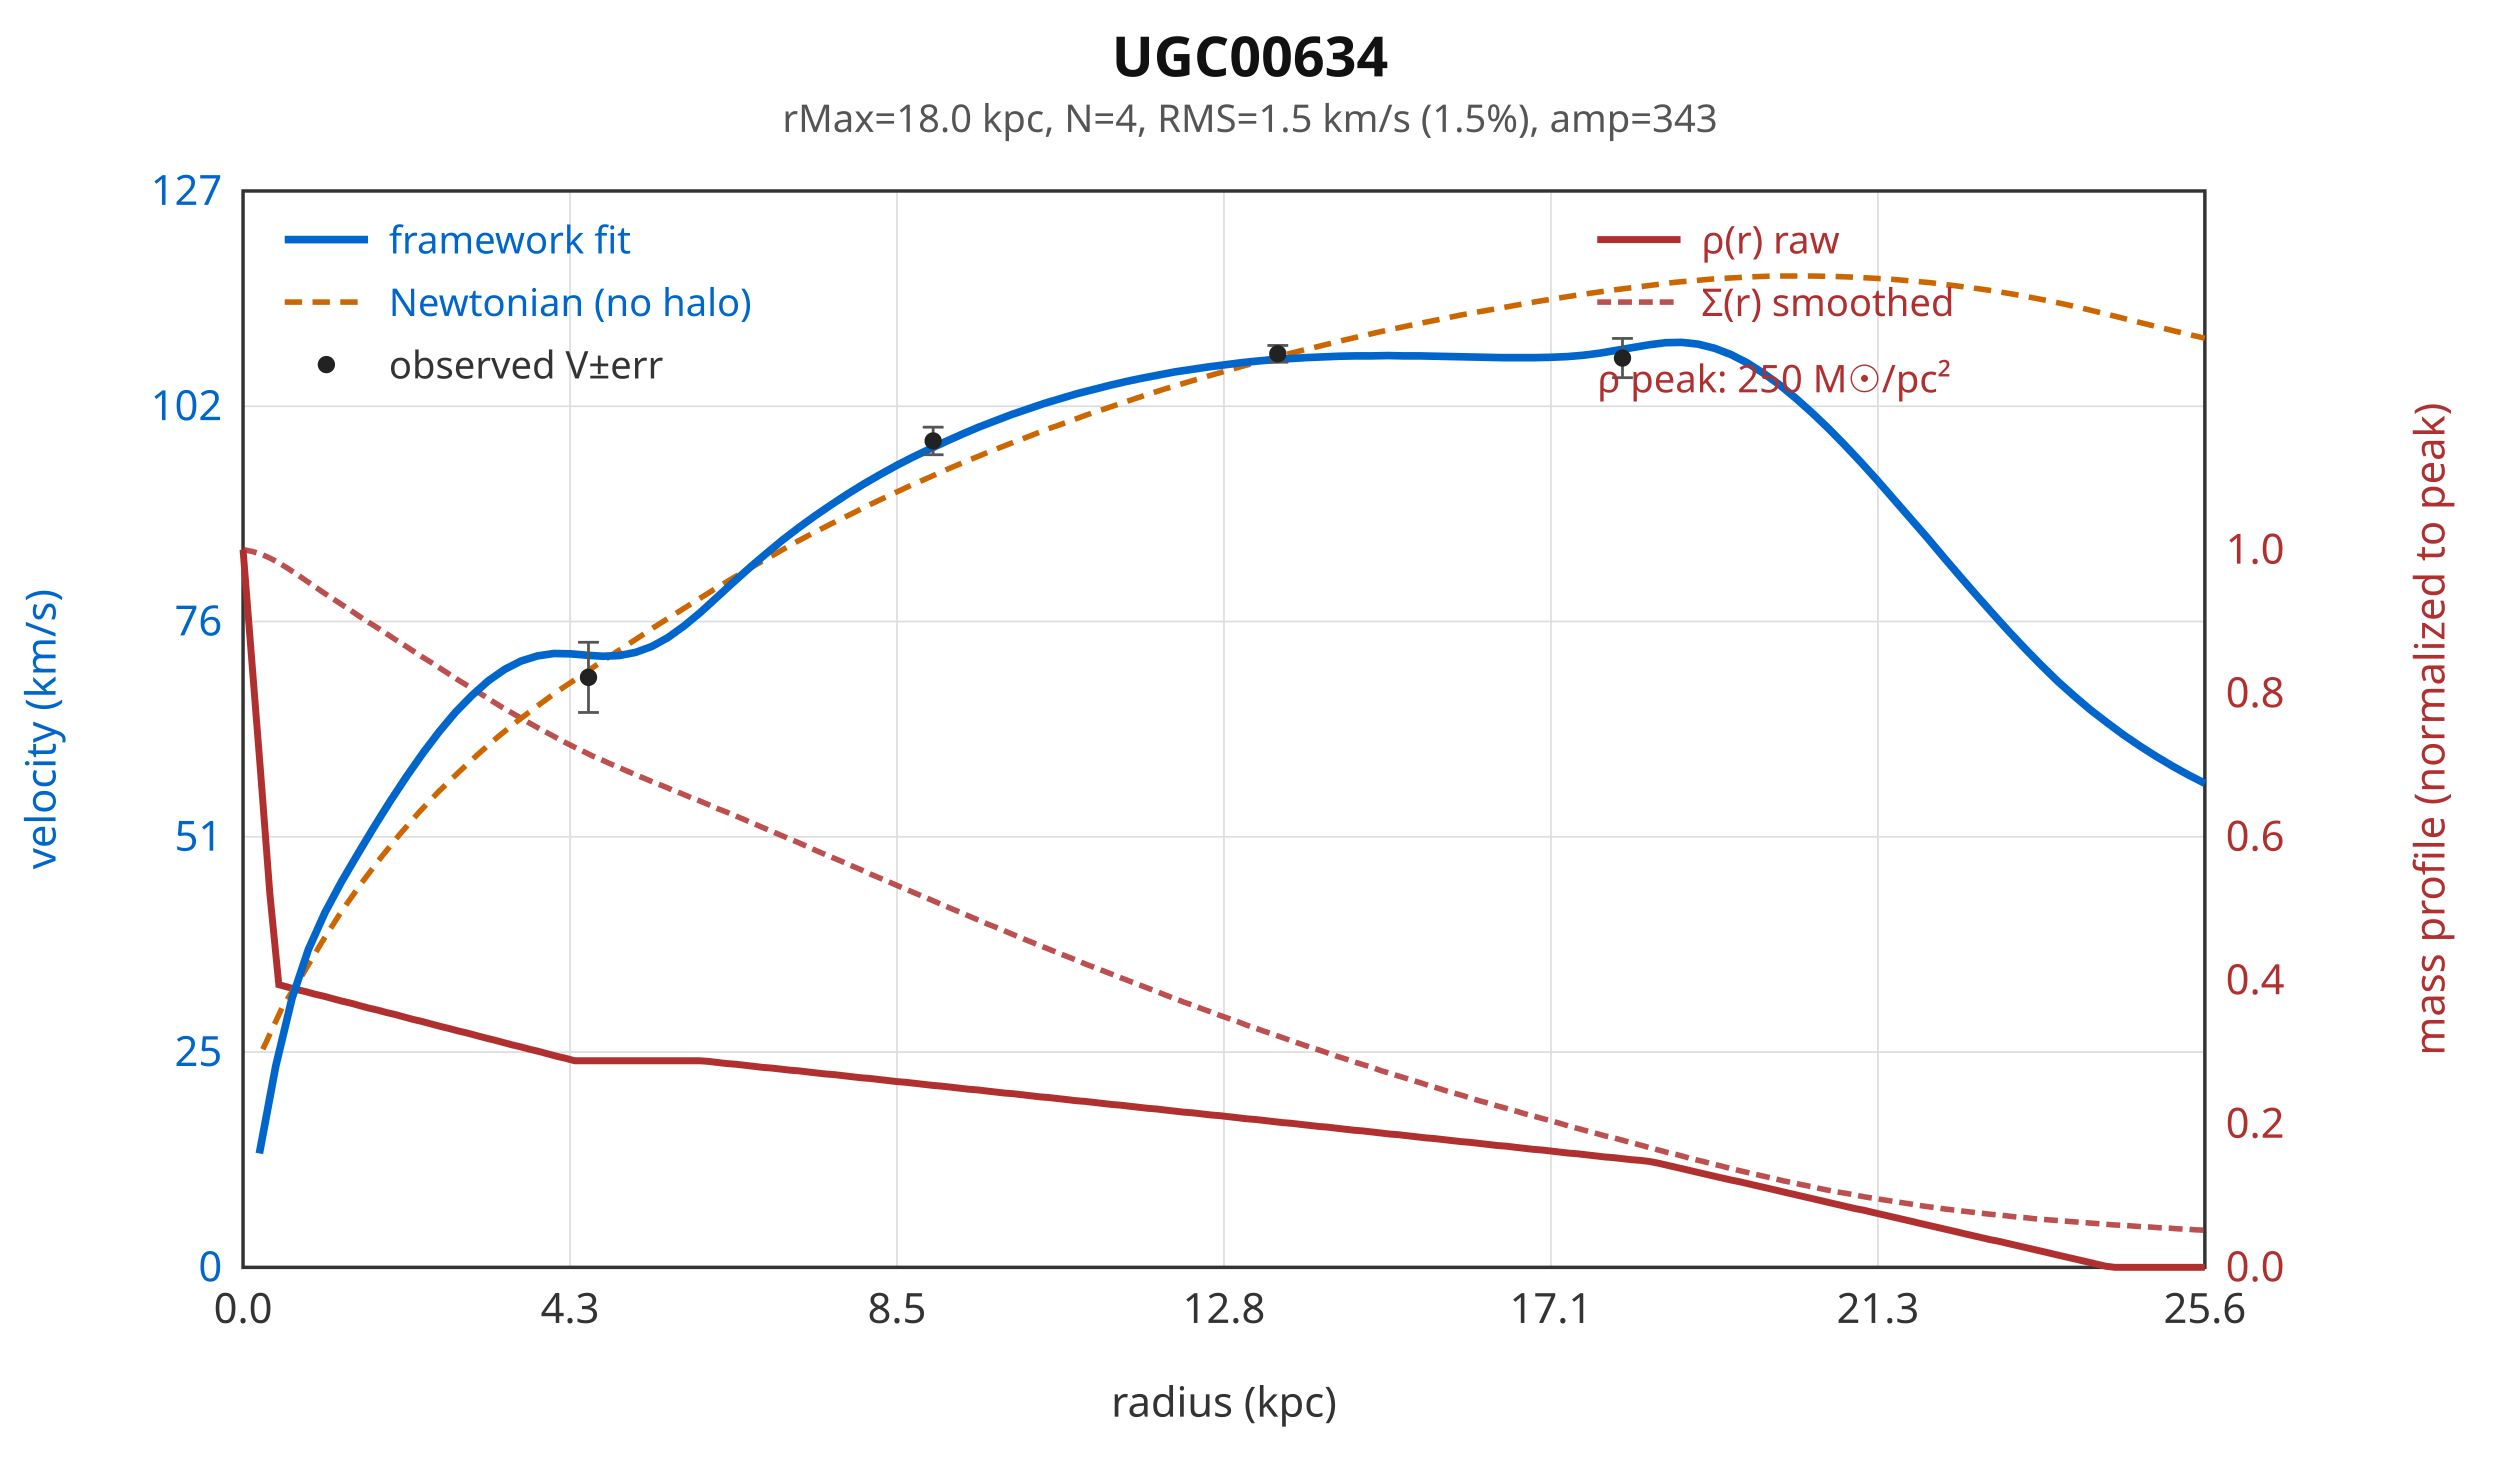
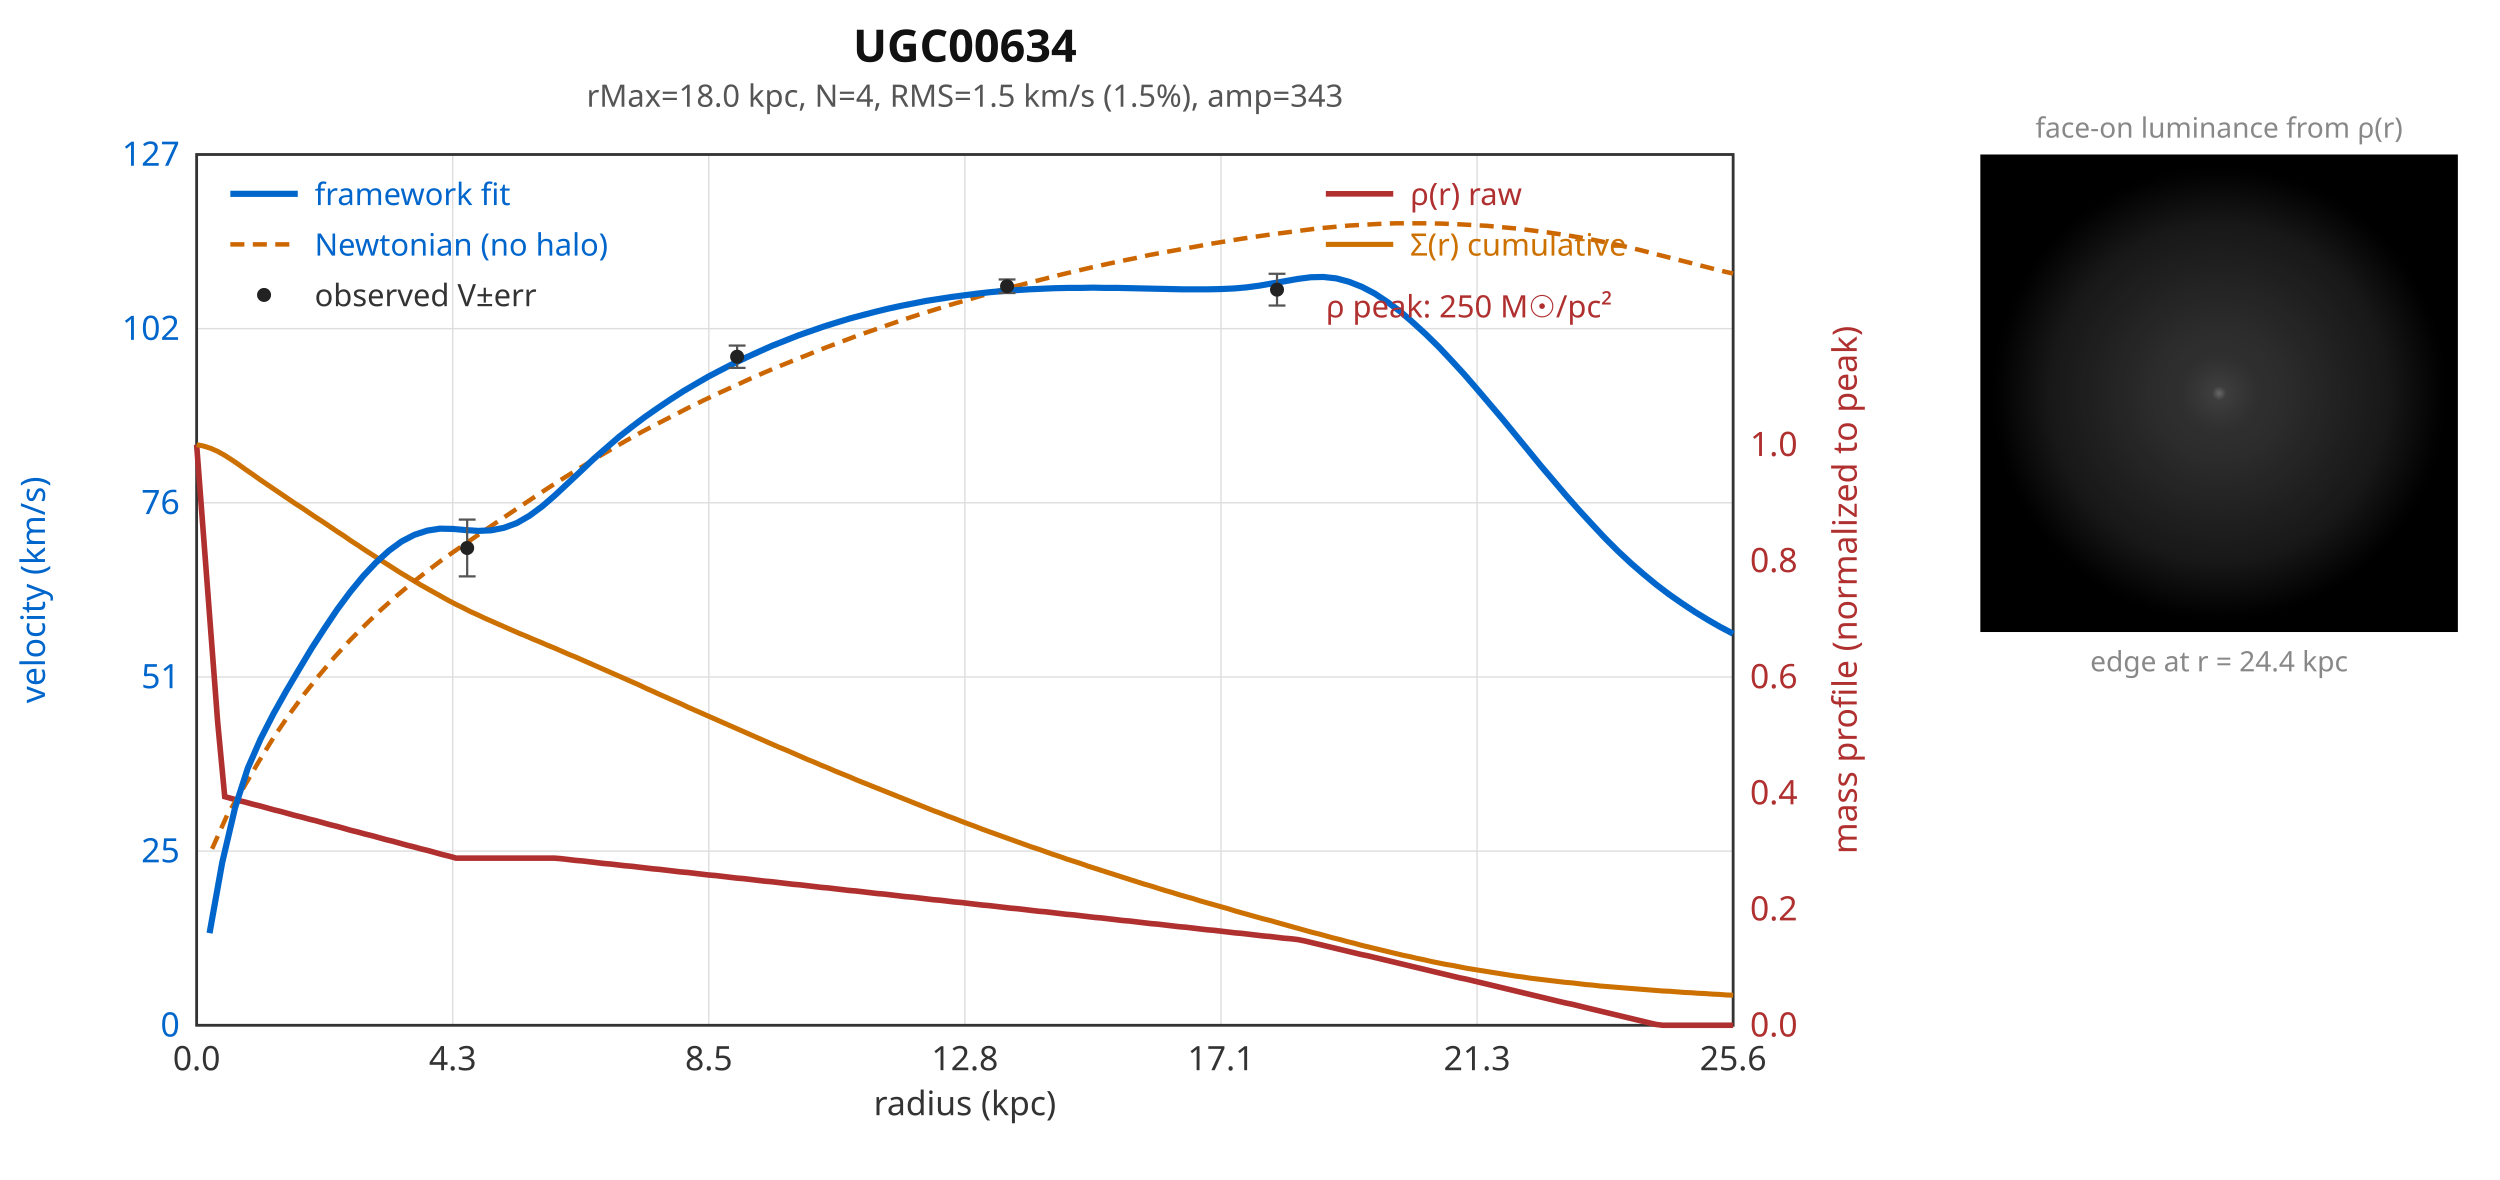
- <svg xmlns="http://www.w3.org/2000/svg" viewBox="0 0 720 420" width="720" height="420" font-family="sans-serif" font-size="12">
+ <svg xmlns="http://www.w3.org/2000/svg" viewBox="0 0 890 420" width="890" height="420" font-family="sans-serif" font-size="12">
  <style>
  .ax { stroke: #333; stroke-width: 1; fill: none; }
  .grid { stroke: #ddd; stroke-width: 0.5; fill: none; }
  .lbl { fill: #333; }
  .lbl-l { fill: #0066cc; }
  .lbl-r { fill: #b03030; }
+   .lbl-s { fill: #cc7000; }
  .obs { fill: #222; }
  .err { stroke: #555; stroke-width: 0.8; fill: none; }
  .fw { stroke: #0066cc; stroke-width: 2.2; fill: none; }
  .nt { stroke: #cc6600; stroke-width: 1.6; fill: none; stroke-dasharray: 5,3; }
  .rho { stroke: #b03030; stroke-width: 2.0; fill: none; }
-   .sig { stroke: #b03030; stroke-width: 1.6; fill: none; stroke-dasharray: 4,2; opacity: 0.85; }
+   .sig { stroke: #cc7000; stroke-width: 1.8; fill: none; }
  .title { fill: #111; font-size: 16px; font-weight: 600; }
  .subtitle { fill: #555; font-size: 11px; }
  .legend { font-size: 11px; }
+   .preview-bg { fill: #000; }
+   .preview-lbl { fill: #888; font-size: 10px; }
</style>
-   <text x="360.0" y="22" text-anchor="middle" class="title">UGC00634</text>
-   <text x="360.0" y="38" text-anchor="middle" class="subtitle">rMax=18.0 kpc, N=4, RMS=1.5 km/s (1.5%), amp=343</text>
-   <line x1="70" y1="365.0" x2="635" y2="365.0" class="grid" />
+   <text x="343.5" y="22" text-anchor="middle" class="title">UGC00634</text>
+   <text x="343.5" y="38" text-anchor="middle" class="subtitle">rMax=18.0 kpc, N=4, RMS=1.5 km/s (1.5%), amp=343</text>
+   <line x1="70" y1="365.0" x2="617" y2="365.0" class="grid" />
  <text x="64" y="369.0" text-anchor="end" class="lbl-l">0</text>
-   <line x1="70" y1="303.0" x2="635" y2="303.0" class="grid" />
+   <line x1="70" y1="303.0" x2="617" y2="303.0" class="grid" />
  <text x="64" y="307.0" text-anchor="end" class="lbl-l">25</text>
-   <line x1="70" y1="241.0" x2="635" y2="241.0" class="grid" />
+   <line x1="70" y1="241.0" x2="617" y2="241.0" class="grid" />
  <text x="64" y="245.0" text-anchor="end" class="lbl-l">51</text>
-   <line x1="70" y1="179" x2="635" y2="179" class="grid" />
+   <line x1="70" y1="179" x2="617" y2="179" class="grid" />
  <text x="64" y="183" text-anchor="end" class="lbl-l">76</text>
-   <line x1="70" y1="117" x2="635" y2="117" class="grid" />
+   <line x1="70" y1="117" x2="617" y2="117" class="grid" />
  <text x="64" y="121" text-anchor="end" class="lbl-l">102</text>
-   <line x1="70" y1="55" x2="635" y2="55" class="grid" />
+   <line x1="70" y1="55" x2="617" y2="55" class="grid" />
  <text x="64" y="59" text-anchor="end" class="lbl-l">127</text>
-   <text x="641" y="369.0" text-anchor="start" class="lbl-r">0.0</text>
-   <text x="641" y="327.667" text-anchor="start" class="lbl-r">0.2</text>
-   <text x="641" y="286.333" text-anchor="start" class="lbl-r">0.4</text>
-   <text x="641" y="245" text-anchor="start" class="lbl-r">0.6</text>
-   <text x="641" y="203.667" text-anchor="start" class="lbl-r">0.8</text>
-   <text x="641" y="162.333" text-anchor="start" class="lbl-r">1.0</text>
+   <text x="623" y="369.0" text-anchor="start" class="lbl-r">0.0</text>
+   <text x="623" y="327.667" text-anchor="start" class="lbl-r">0.2</text>
+   <text x="623" y="286.333" text-anchor="start" class="lbl-r">0.4</text>
+   <text x="623" y="245" text-anchor="start" class="lbl-r">0.6</text>
+   <text x="623" y="203.667" text-anchor="start" class="lbl-r">0.8</text>
+   <text x="623" y="162.333" text-anchor="start" class="lbl-r">1.0</text>
  <line x1="70.0" y1="55" x2="70.0" y2="365" class="grid" />
  <text x="70.0" y="381" text-anchor="middle" class="lbl">0.0</text>
-   <line x1="164.167" y1="55" x2="164.167" y2="365" class="grid" />
-   <text x="164.167" y="381" text-anchor="middle" class="lbl">4.3</text>
-   <line x1="258.333" y1="55" x2="258.333" y2="365" class="grid" />
-   <text x="258.333" y="381" text-anchor="middle" class="lbl">8.5</text>
-   <line x1="352.5" y1="55" x2="352.5" y2="365" class="grid" />
-   <text x="352.5" y="381" text-anchor="middle" class="lbl">12.8</text>
-   <line x1="446.667" y1="55" x2="446.667" y2="365" class="grid" />
-   <text x="446.667" y="381" text-anchor="middle" class="lbl">17.1</text>
-   <line x1="540.833" y1="55" x2="540.833" y2="365" class="grid" />
-   <text x="540.833" y="381" text-anchor="middle" class="lbl">21.3</text>
-   <line x1="635.0" y1="55" x2="635.0" y2="365" class="grid" />
-   <text x="635.0" y="381" text-anchor="middle" class="lbl">25.6</text>
-   <text x="352.5" y="408" text-anchor="middle" class="lbl">radius (kpc)</text>
+   <line x1="161.167" y1="55" x2="161.167" y2="365" class="grid" />
+   <text x="161.167" y="381" text-anchor="middle" class="lbl">4.3</text>
+   <line x1="252.333" y1="55" x2="252.333" y2="365" class="grid" />
+   <text x="252.333" y="381" text-anchor="middle" class="lbl">8.5</text>
+   <line x1="343.5" y1="55" x2="343.5" y2="365" class="grid" />
+   <text x="343.5" y="381" text-anchor="middle" class="lbl">12.8</text>
+   <line x1="434.667" y1="55" x2="434.667" y2="365" class="grid" />
+   <text x="434.667" y="381" text-anchor="middle" class="lbl">17.1</text>
+   <line x1="525.833" y1="55" x2="525.833" y2="365" class="grid" />
+   <text x="525.833" y="381" text-anchor="middle" class="lbl">21.3</text>
+   <line x1="617.0" y1="55" x2="617.0" y2="365" class="grid" />
+   <text x="617.0" y="381" text-anchor="middle" class="lbl">25.6</text>
+   <text x="343.5" y="397" text-anchor="middle" class="lbl">radius (kpc)</text>
  <text x="16" y="210.0" text-anchor="middle" class="lbl-l" transform="rotate(-90, 16, 210.0)">velocity (km/s)</text>
-   <text x="704" y="210.0" text-anchor="middle" class="lbl-r" transform="rotate(-90, 704, 210.0)">mass profile (normalized to peak)</text>
-   <rect x="70" y="55" width="565" height="310" class="ax" />
-   <path d="M 70.0,158.3 L 72.6,191.3 L 75.2,224.3 L 77.7,257.2 L 80.3,283.6 L 82.9,284.3 L 85.5,285.0 L 88.1,285.6 L 90.6,286.3 L 93.2,286.9 L 95.8,287.6 L 98.4,288.3 L 101.0,288.9 L 103.5,289.6 L 106.1,290.3 L 108.7,290.9 L 111.3,291.6 L 113.9,292.2 L 116.4,292.9 L 119.0,293.6 L 121.6,294.2 L 124.2,294.9 L 126.8,295.6 L 129.3,296.2 L 131.9,296.9 L 134.5,297.5 L 137.1,298.2 L 139.7,298.9 L 142.2,299.5 L 144.8,300.2 L 147.4,300.9 L 150.0,301.5 L 152.6,302.2 L 155.1,302.8 L 157.7,303.5 L 160.3,304.2 L 162.9,304.8 L 165.5,305.5 L 168.0,305.5 L 170.6,305.5 L 173.2,305.5 L 175.8,305.5 L 178.4,305.5 L 180.9,305.5 L 183.5,305.5 L 186.1,305.5 L 188.7,305.5 L 191.3,305.5 L 193.8,305.5 L 196.4,305.5 L 199.0,305.5 L 201.6,305.5 L 204.2,305.7 L 206.7,306.0 L 209.3,306.3 L 211.9,306.5 L 214.5,306.8 L 217.1,307.1 L 219.6,307.4 L 222.2,307.6 L 224.8,307.9 L 227.4,308.2 L 230.0,308.4 L 232.5,308.7 L 235.1,309.0 L 237.7,309.3 L 240.3,309.5 L 242.9,309.8 L 245.4,310.1 L 248.0,310.4 L 250.6,310.6 L 253.2,310.9 L 255.8,311.2 L 258.3,311.5 L 260.9,311.7 L 263.5,312.0 L 266.1,312.3 L 268.7,312.6 L 271.2,312.8 L 273.8,313.1 L 276.4,313.4 L 279.0,313.7 L 281.6,313.9 L 284.1,314.2 L 286.7,314.5 L 289.3,314.8 L 291.9,315.0 L 294.5,315.3 L 297.0,315.6 L 299.6,315.9 L 302.2,316.1 L 304.8,316.4 L 307.4,316.7 L 309.9,317.0 L 312.5,317.2 L 315.1,317.5 L 317.7,317.8 L 320.3,318.1 L 322.8,318.3 L 325.4,318.6 L 328.0,318.9 L 330.6,319.2 L 333.2,319.4 L 335.7,319.7 L 338.3,320.0 L 340.9,320.3 L 343.5,320.5 L 346.1,320.8 L 348.6,321.1 L 351.2,321.3 L 353.8,321.6 L 356.4,321.9 L 358.9,322.2 L 361.5,322.4 L 364.1,322.7 L 366.7,323.0 L 369.3,323.3 L 371.8,323.5 L 374.4,323.8 L 377.0,324.1 L 379.6,324.4 L 382.2,324.6 L 384.7,324.9 L 387.3,325.2 L 389.9,325.5 L 392.5,325.7 L 395.1,326.0 L 397.6,326.3 L 400.2,326.6 L 402.8,326.8 L 405.4,327.1 L 408.0,327.4 L 410.5,327.7 L 413.1,327.9 L 415.7,328.2 L 418.3,328.5 L 420.9,328.8 L 423.4,329.0 L 426.0,329.3 L 428.6,329.6 L 431.2,329.9 L 433.8,330.1 L 436.3,330.4 L 438.9,330.7 L 441.5,331.0 L 444.1,331.2 L 446.7,331.5 L 449.2,331.8 L 451.8,332.1 L 454.4,332.3 L 457.0,332.6 L 459.6,332.9 L 462.1,333.2 L 464.7,333.4 L 467.3,333.7 L 469.9,334.0 L 472.5,334.2 L 475.0,334.5 L 477.6,335.0 L 480.2,335.6 L 482.8,336.2 L 485.4,336.8 L 487.9,337.4 L 490.5,338.0 L 493.1,338.6 L 495.7,339.2 L 498.3,339.8 L 500.8,340.3 L 503.4,340.9 L 506.0,341.5 L 508.6,342.1 L 511.2,342.7 L 513.7,343.3 L 516.3,343.9 L 518.9,344.5 L 521.5,345.1 L 524.1,345.7 L 526.6,346.3 L 529.2,346.9 L 531.8,347.5 L 534.4,348.1 L 537.0,348.6 L 539.5,349.2 L 542.1,349.8 L 544.7,350.4 L 547.3,351.0 L 549.9,351.6 L 552.4,352.2 L 555.0,352.8 L 557.6,353.4 L 560.2,354.0 L 562.8,354.6 L 565.3,355.2 L 567.9,355.8 L 570.5,356.4 L 573.1,357.0 L 575.7,357.5 L 578.2,358.1 L 580.8,358.7 L 583.4,359.3 L 586.0,359.9 L 588.6,360.5 L 591.1,361.1 L 593.7,361.7 L 596.3,362.3 L 598.9,362.9 L 601.5,363.5 L 604.0,364.1 L 606.6,364.7 L 609.2,365.0 L 611.8,365.0 L 614.4,365.0 L 616.9,365.0 L 619.5,365.0 L 622.1,365.0 L 624.7,365.0 L 627.3,365.0 L 629.8,365.0 L 632.4,365.0 L 635.0,365.0" class="rho" />
-   <path d="M 70.0,158.3 L 72.6,158.8 L 75.2,159.6 L 77.7,160.7 L 80.3,162.1 L 82.9,163.7 L 85.5,165.4 L 88.1,167.2 L 90.6,168.9 L 93.2,170.7 L 95.8,172.4 L 98.4,174.1 L 101.0,175.8 L 103.5,177.5 L 106.1,179.2 L 108.7,180.8 L 111.3,182.5 L 113.9,184.2 L 116.4,185.8 L 119.0,187.5 L 121.6,189.2 L 124.2,190.8 L 126.8,192.5 L 129.3,194.1 L 131.9,195.8 L 134.5,197.4 L 137.1,199.0 L 139.7,200.6 L 142.2,202.2 L 144.8,203.8 L 147.4,205.3 L 150.0,206.8 L 152.6,208.3 L 155.1,209.7 L 157.7,211.1 L 160.3,212.5 L 162.9,213.9 L 165.5,215.2 L 168.0,216.4 L 170.6,217.7 L 173.2,218.8 L 175.8,220.0 L 178.4,221.1 L 180.9,222.2 L 183.5,223.3 L 186.1,224.4 L 188.7,225.5 L 191.3,226.5 L 193.8,227.6 L 196.4,228.6 L 199.0,229.7 L 201.6,230.7 L 204.2,231.8 L 206.7,232.9 L 209.3,233.9 L 211.9,235.0 L 214.5,236.1 L 217.1,237.2 L 219.6,238.3 L 222.2,239.4 L 224.8,240.5 L 227.4,241.6 L 230.0,242.7 L 232.5,243.8 L 235.1,245.0 L 237.7,246.1 L 240.3,247.2 L 242.9,248.3 L 245.4,249.4 L 248.0,250.5 L 250.6,251.7 L 253.2,252.8 L 255.8,253.9 L 258.3,255.0 L 260.9,256.1 L 263.5,257.2 L 266.1,258.3 L 268.7,259.4 L 271.2,260.5 L 273.8,261.6 L 276.4,262.7 L 279.0,263.8 L 281.6,264.9 L 284.1,266.0 L 286.7,267.0 L 289.3,268.1 L 291.9,269.2 L 294.5,270.3 L 297.0,271.3 L 299.6,272.4 L 302.2,273.4 L 304.8,274.5 L 307.4,275.5 L 309.9,276.5 L 312.5,277.6 L 315.1,278.6 L 317.7,279.6 L 320.3,280.6 L 322.8,281.6 L 325.4,282.6 L 328.0,283.6 L 330.6,284.6 L 333.2,285.6 L 335.7,286.6 L 338.3,287.6 L 340.9,288.6 L 343.5,289.5 L 346.1,290.5 L 348.6,291.4 L 351.2,292.4 L 353.8,293.3 L 356.4,294.2 L 358.9,295.2 L 361.5,296.1 L 364.1,297.0 L 366.7,297.9 L 369.3,298.8 L 371.8,299.7 L 374.4,300.6 L 377.0,301.5 L 379.6,302.3 L 382.2,303.2 L 384.7,304.1 L 387.3,304.9 L 389.9,305.8 L 392.5,306.6 L 395.1,307.4 L 397.6,308.3 L 400.2,309.1 L 402.8,309.9 L 405.4,310.7 L 408.0,311.5 L 410.5,312.3 L 413.1,313.1 L 415.7,313.9 L 418.3,314.7 L 420.9,315.4 L 423.4,316.2 L 426.0,317.0 L 428.6,317.7 L 431.2,318.5 L 433.8,319.2 L 436.3,319.9 L 438.9,320.7 L 441.5,321.4 L 444.1,322.1 L 446.7,322.8 L 449.2,323.5 L 451.8,324.3 L 454.4,325.0 L 457.0,325.7 L 459.6,326.4 L 462.1,327.1 L 464.7,327.7 L 467.3,328.4 L 469.9,329.1 L 472.5,329.8 L 475.0,330.5 L 477.6,331.2 L 480.2,331.9 L 482.8,332.5 L 485.4,333.2 L 487.9,333.9 L 490.5,334.5 L 493.1,335.2 L 495.7,335.8 L 498.3,336.5 L 500.8,337.1 L 503.4,337.7 L 506.0,338.3 L 508.6,338.9 L 511.2,339.5 L 513.7,340.1 L 516.3,340.6 L 518.9,341.2 L 521.5,341.7 L 524.1,342.3 L 526.6,342.8 L 529.2,343.3 L 531.8,343.7 L 534.4,344.2 L 537.0,344.7 L 539.5,345.1 L 542.1,345.5 L 544.7,345.9 L 547.3,346.3 L 549.9,346.7 L 552.4,347.1 L 555.0,347.5 L 557.6,347.8 L 560.2,348.2 L 562.8,348.5 L 565.3,348.8 L 567.9,349.1 L 570.5,349.4 L 573.1,349.7 L 575.7,349.9 L 578.2,350.2 L 580.8,350.5 L 583.4,350.7 L 586.0,351.0 L 588.6,351.2 L 591.1,351.4 L 593.7,351.6 L 596.3,351.8 L 598.9,352.0 L 601.5,352.2 L 604.0,352.4 L 606.6,352.6 L 609.2,352.8 L 611.8,352.9 L 614.4,353.1 L 616.9,353.3 L 619.5,353.4 L 622.1,353.6 L 624.7,353.7 L 627.3,353.9 L 629.8,354.0 L 632.4,354.2 L 635.0,354.3" class="sig" />
-   <path d="M 75.7,302.2 L 81.3,290.1 L 87.0,280.9 L 92.6,271.5 L 98.2,262.7 L 103.9,254.6 L 109.6,247.1 L 115.2,240.2 L 120.8,233.8 L 126.5,227.8 L 132.2,222.3 L 137.8,217.1 L 143.4,212.2 L 149.1,207.6 L 154.8,203.3 L 160.4,199.2 L 166.1,195.4 L 171.7,191.6 L 177.3,187.9 L 183.0,184.2 L 188.6,180.5 L 194.3,176.9 L 200.0,173.3 L 205.6,169.8 L 211.2,166.4 L 216.9,163.1 L 222.6,159.9 L 228.2,156.7 L 233.8,153.7 L 239.5,150.8 L 245.2,148.0 L 250.8,145.2 L 256.5,142.5 L 262.1,139.9 L 267.8,137.4 L 273.4,134.9 L 279.1,132.5 L 284.7,130.2 L 290.3,128.0 L 296.0,125.8 L 301.6,123.6 L 307.3,121.6 L 312.9,119.5 L 318.6,117.6 L 324.2,115.7 L 329.9,113.8 L 335.5,112.0 L 341.2,110.3 L 346.9,108.6 L 352.5,107.0 L 358.1,105.4 L 363.8,103.8 L 369.4,102.3 L 375.1,100.9 L 380.8,99.5 L 386.4,98.1 L 392.0,96.8 L 397.7,95.5 L 403.3,94.3 L 409.0,93.1 L 414.6,92.0 L 420.3,90.8 L 425.9,89.8 L 431.6,88.8 L 437.2,87.8 L 442.9,86.8 L 448.5,85.9 L 454.2,85.0 L 459.8,84.2 L 465.5,83.4 L 471.2,82.7 L 476.8,82.0 L 482.4,81.3 L 488.1,80.8 L 493.8,80.3 L 499.4,80.0 L 505.1,79.7 L 510.7,79.5 L 516.4,79.5 L 522.0,79.5 L 527.7,79.6 L 533.3,79.8 L 539.0,80.1 L 544.6,80.4 L 550.2,80.9 L 555.9,81.4 L 561.5,82.1 L 567.2,82.8 L 572.9,83.6 L 578.5,84.5 L 584.1,85.5 L 589.8,86.6 L 595.5,87.8 L 601.1,89.1 L 606.8,90.5 L 612.4,91.9 L 618.0,93.3 L 623.7,94.7 L 629.4,96.1 L 635.0,97.4" class="nt" />
-   <path d="M 74.7,332.2 L 79.4,307.1 L 84.1,287.5 L 88.8,273.5 L 93.5,263.0 L 98.2,254.2 L 103.0,246.0 L 107.7,238.2 L 112.4,230.7 L 117.1,223.6 L 121.8,216.9 L 126.5,210.7 L 131.2,205.1 L 135.9,200.3 L 140.6,196.1 L 145.3,192.8 L 150.0,190.4 L 154.8,188.9 L 159.5,188.2 L 164.2,188.3 L 168.9,188.7 L 173.6,189.0 L 178.3,188.8 L 183.0,187.9 L 187.7,186.2 L 192.4,183.6 L 197.1,180.2 L 201.8,176.3 L 206.5,172.0 L 211.2,167.7 L 216.0,163.4 L 220.7,159.4 L 225.4,155.5 L 230.1,151.9 L 234.8,148.5 L 239.5,145.3 L 244.2,142.2 L 248.9,139.3 L 253.6,136.6 L 258.3,134.0 L 263.0,131.6 L 267.8,129.3 L 272.5,127.1 L 277.2,125.0 L 281.9,123.0 L 286.6,121.2 L 291.3,119.4 L 296.0,117.8 L 300.7,116.2 L 305.4,114.8 L 310.1,113.4 L 314.8,112.2 L 319.5,111.0 L 324.2,109.9 L 329.0,108.9 L 333.7,108.0 L 338.4,107.1 L 343.1,106.4 L 347.8,105.7 L 352.5,105.1 L 357.2,104.5 L 361.9,104.0 L 366.6,103.6 L 371.3,103.3 L 376.0,103.0 L 380.8,102.8 L 385.5,102.6 L 390.2,102.5 L 394.9,102.5 L 399.6,102.4 L 404.3,102.5 L 409.0,102.5 L 413.7,102.6 L 418.4,102.7 L 423.1,102.8 L 427.8,102.9 L 432.5,103.0 L 437.2,103.0 L 442.0,103.0 L 446.7,102.9 L 451.4,102.7 L 456.1,102.3 L 460.8,101.7 L 465.5,100.9 L 470.2,100.1 L 474.9,99.3 L 479.6,98.7 L 484.3,98.6 L 489.0,99.1 L 493.8,100.3 L 498.5,102.1 L 503.2,104.5 L 507.9,107.5 L 512.6,110.9 L 517.3,114.8 L 522.0,119.0 L 526.7,123.5 L 531.4,128.3 L 536.1,133.3 L 540.8,138.5 L 545.5,143.9 L 550.2,149.3 L 555.0,154.8 L 559.7,160.4 L 564.4,165.9 L 569.1,171.3 L 573.8,176.6 L 578.5,181.8 L 583.2,186.8 L 587.9,191.6 L 592.6,196.2 L 597.3,200.4 L 602.0,204.4 L 606.8,208.1 L 611.5,211.6 L 616.2,214.8 L 620.9,217.8 L 625.6,220.6 L 630.3,223.2 L 635.0,225.6" class="fw" />
-   <line x1="169.485" y1="184.973" x2="169.485" y2="205.192" class="err" />
-   <line x1="166.485" y1="184.973" x2="172.485" y2="184.973" class="err" />
-   <line x1="166.485" y1="205.192" x2="172.485" y2="205.192" class="err" />
-   <circle cx="169.485" cy="195.083" r="2.5" class="obs" />
-   <line x1="268.749" y1="123.023" x2="268.749" y2="130.965" class="err" />
-   <line x1="265.749" y1="123.023" x2="271.749" y2="123.023" class="err" />
-   <line x1="265.749" y1="130.965" x2="271.749" y2="130.965" class="err" />
-   <circle cx="268.749" cy="126.994" r="2.5" class="obs" />
-   <line x1="368.013" y1="99.49" x2="368.013" y2="104.314" class="err" />
-   <line x1="365.013" y1="99.49" x2="371.013" y2="99.49" class="err" />
-   <line x1="365.013" y1="104.314" x2="371.013" y2="104.314" class="err" />
-   <circle cx="368.013" cy="101.902" r="2.5" class="obs" />
-   <line x1="467.277" y1="97.468" x2="467.277" y2="108.772" class="err" />
-   <line x1="464.277" y1="97.468" x2="470.277" y2="97.468" class="err" />
-   <line x1="464.277" y1="108.772" x2="470.277" y2="108.772" class="err" />
-   <circle cx="467.277" cy="103.12" r="2.5" class="obs" />
+   <text x="661" y="210.0" text-anchor="middle" class="lbl-r" transform="rotate(-90, 661, 210.0)">mass profile (normalized to peak)</text>
+   <rect x="70" y="55" width="547" height="310" class="ax" />
+   <path d="M 70.0,158.3 L 72.5,191.3 L 75.0,224.3 L 77.5,257.2 L 80.0,283.6 L 82.5,284.3 L 85.0,285.0 L 87.5,285.6 L 90.0,286.3 L 92.5,286.9 L 95.0,287.6 L 97.5,288.3 L 100.0,288.9 L 102.5,289.6 L 105.0,290.3 L 107.5,290.9 L 110.0,291.6 L 112.5,292.2 L 115.0,292.9 L 117.5,293.6 L 120.0,294.2 L 122.5,294.9 L 124.9,295.6 L 127.4,296.2 L 129.9,296.9 L 132.4,297.5 L 134.9,298.2 L 137.4,298.9 L 139.9,299.5 L 142.4,300.2 L 144.9,300.9 L 147.4,301.5 L 149.9,302.2 L 152.4,302.8 L 154.9,303.5 L 157.4,304.2 L 159.9,304.8 L 162.4,305.5 L 164.9,305.5 L 167.4,305.5 L 169.9,305.5 L 172.4,305.5 L 174.9,305.5 L 177.4,305.5 L 179.9,305.5 L 182.4,305.5 L 184.9,305.5 L 187.4,305.5 L 189.9,305.5 L 192.4,305.5 L 194.9,305.5 L 197.4,305.5 L 199.9,305.7 L 202.4,306.0 L 204.9,306.3 L 207.4,306.5 L 209.9,306.8 L 212.4,307.1 L 214.9,307.4 L 217.4,307.6 L 219.9,307.9 L 222.4,308.2 L 224.9,308.4 L 227.4,308.7 L 229.9,309.0 L 232.4,309.3 L 234.8,309.5 L 237.3,309.8 L 239.8,310.1 L 242.3,310.4 L 244.8,310.6 L 247.3,310.9 L 249.8,311.2 L 252.3,311.5 L 254.8,311.7 L 257.3,312.0 L 259.8,312.3 L 262.3,312.6 L 264.8,312.8 L 267.3,313.1 L 269.8,313.4 L 272.3,313.7 L 274.8,313.9 L 277.3,314.2 L 279.8,314.5 L 282.3,314.8 L 284.8,315.0 L 287.3,315.3 L 289.8,315.6 L 292.3,315.9 L 294.8,316.1 L 297.3,316.4 L 299.8,316.7 L 302.3,317.0 L 304.8,317.2 L 307.3,317.5 L 309.8,317.8 L 312.3,318.1 L 314.8,318.3 L 317.3,318.6 L 319.8,318.9 L 322.3,319.2 L 324.8,319.4 L 327.3,319.7 L 329.8,320.0 L 332.3,320.3 L 334.8,320.5 L 337.3,320.8 L 339.8,321.1 L 342.3,321.3 L 344.7,321.6 L 347.2,321.9 L 349.7,322.2 L 352.2,322.4 L 354.7,322.7 L 357.2,323.0 L 359.7,323.3 L 362.2,323.5 L 364.7,323.8 L 367.2,324.1 L 369.7,324.4 L 372.2,324.6 L 374.7,324.9 L 377.2,325.2 L 379.7,325.5 L 382.2,325.7 L 384.7,326.0 L 387.2,326.3 L 389.7,326.6 L 392.2,326.8 L 394.7,327.1 L 397.2,327.4 L 399.7,327.7 L 402.2,327.9 L 404.7,328.2 L 407.2,328.5 L 409.7,328.8 L 412.2,329.0 L 414.7,329.3 L 417.2,329.6 L 419.7,329.9 L 422.2,330.1 L 424.7,330.4 L 427.2,330.7 L 429.7,331.0 L 432.2,331.2 L 434.7,331.5 L 437.2,331.8 L 439.7,332.1 L 442.2,332.3 L 444.7,332.6 L 447.2,332.9 L 449.7,333.2 L 452.2,333.4 L 454.6,333.7 L 457.1,334.0 L 459.6,334.2 L 462.1,334.5 L 464.6,335.0 L 467.1,335.6 L 469.6,336.2 L 472.1,336.8 L 474.6,337.4 L 477.1,338.0 L 479.6,338.6 L 482.1,339.2 L 484.6,339.8 L 487.1,340.3 L 489.6,340.9 L 492.1,341.5 L 494.6,342.1 L 497.1,342.7 L 499.6,343.3 L 502.1,343.9 L 504.6,344.5 L 507.1,345.1 L 509.6,345.7 L 512.1,346.3 L 514.6,346.9 L 517.1,347.5 L 519.6,348.1 L 522.1,348.6 L 524.6,349.2 L 527.1,349.8 L 529.6,350.4 L 532.1,351.0 L 534.6,351.6 L 537.1,352.2 L 539.6,352.8 L 542.1,353.4 L 544.6,354.0 L 547.1,354.6 L 549.6,355.2 L 552.1,355.8 L 554.6,356.4 L 557.1,357.0 L 559.6,357.5 L 562.1,358.1 L 564.5,358.7 L 567.0,359.3 L 569.5,359.9 L 572.0,360.5 L 574.5,361.1 L 577.0,361.7 L 579.5,362.3 L 582.0,362.9 L 584.5,363.5 L 587.0,364.1 L 589.5,364.7 L 592.0,365.0 L 594.5,365.0 L 597.0,365.0 L 599.5,365.0 L 602.0,365.0 L 604.5,365.0 L 607.0,365.0 L 609.5,365.0 L 612.0,365.0 L 614.5,365.0 L 617.0,365.0" class="rho" />
+   <path d="M 70.0,158.3 L 72.5,158.8 L 75.0,159.6 L 77.5,160.7 L 80.0,162.1 L 82.5,163.7 L 85.0,165.4 L 87.5,167.2 L 90.0,168.9 L 92.5,170.7 L 95.0,172.4 L 97.5,174.1 L 100.0,175.8 L 102.5,177.5 L 105.0,179.2 L 107.5,180.8 L 110.0,182.5 L 112.5,184.2 L 115.0,185.8 L 117.5,187.5 L 120.0,189.2 L 122.5,190.8 L 124.9,192.5 L 127.4,194.1 L 129.9,195.8 L 132.4,197.4 L 134.9,199.0 L 137.4,200.6 L 139.9,202.2 L 142.4,203.8 L 144.9,205.3 L 147.4,206.8 L 149.9,208.3 L 152.4,209.7 L 154.9,211.1 L 157.4,212.5 L 159.9,213.9 L 162.4,215.2 L 164.9,216.4 L 167.4,217.7 L 169.9,218.8 L 172.4,220.0 L 174.9,221.1 L 177.4,222.2 L 179.9,223.3 L 182.4,224.4 L 184.9,225.5 L 187.4,226.5 L 189.9,227.6 L 192.4,228.6 L 194.9,229.7 L 197.4,230.7 L 199.9,231.8 L 202.4,232.9 L 204.9,233.9 L 207.4,235.0 L 209.9,236.1 L 212.4,237.2 L 214.9,238.3 L 217.4,239.4 L 219.9,240.5 L 222.4,241.6 L 224.9,242.7 L 227.4,243.8 L 229.9,245.0 L 232.4,246.1 L 234.8,247.2 L 237.3,248.3 L 239.8,249.4 L 242.3,250.5 L 244.8,251.7 L 247.3,252.8 L 249.8,253.9 L 252.3,255.0 L 254.8,256.1 L 257.3,257.2 L 259.8,258.3 L 262.3,259.4 L 264.8,260.5 L 267.3,261.6 L 269.8,262.7 L 272.3,263.8 L 274.8,264.9 L 277.3,266.0 L 279.8,267.0 L 282.3,268.1 L 284.8,269.2 L 287.3,270.3 L 289.8,271.3 L 292.3,272.4 L 294.8,273.4 L 297.3,274.5 L 299.8,275.5 L 302.3,276.5 L 304.8,277.6 L 307.3,278.6 L 309.8,279.6 L 312.3,280.6 L 314.8,281.6 L 317.3,282.6 L 319.8,283.6 L 322.3,284.6 L 324.8,285.6 L 327.3,286.6 L 329.8,287.6 L 332.3,288.6 L 334.8,289.5 L 337.3,290.5 L 339.8,291.4 L 342.3,292.4 L 344.7,293.3 L 347.2,294.2 L 349.7,295.2 L 352.2,296.1 L 354.7,297.0 L 357.2,297.9 L 359.7,298.8 L 362.2,299.7 L 364.7,300.6 L 367.2,301.5 L 369.7,302.3 L 372.2,303.2 L 374.7,304.1 L 377.2,304.9 L 379.7,305.8 L 382.2,306.6 L 384.7,307.4 L 387.2,308.3 L 389.7,309.1 L 392.2,309.9 L 394.7,310.7 L 397.2,311.5 L 399.7,312.3 L 402.2,313.1 L 404.7,313.9 L 407.2,314.7 L 409.7,315.4 L 412.2,316.2 L 414.7,317.0 L 417.2,317.7 L 419.7,318.5 L 422.2,319.2 L 424.7,319.9 L 427.2,320.7 L 429.7,321.4 L 432.2,322.1 L 434.7,322.8 L 437.2,323.5 L 439.7,324.3 L 442.2,325.0 L 444.7,325.7 L 447.2,326.4 L 449.7,327.1 L 452.2,327.7 L 454.6,328.4 L 457.1,329.1 L 459.6,329.8 L 462.1,330.5 L 464.6,331.2 L 467.1,331.9 L 469.6,332.5 L 472.1,333.2 L 474.6,333.9 L 477.1,334.5 L 479.6,335.2 L 482.1,335.8 L 484.6,336.5 L 487.1,337.1 L 489.6,337.7 L 492.1,338.3 L 494.6,338.9 L 497.1,339.5 L 499.6,340.1 L 502.1,340.6 L 504.6,341.2 L 507.1,341.7 L 509.6,342.3 L 512.1,342.8 L 514.6,343.3 L 517.1,343.7 L 519.6,344.2 L 522.1,344.7 L 524.6,345.1 L 527.1,345.5 L 529.6,345.9 L 532.1,346.3 L 534.6,346.7 L 537.1,347.1 L 539.6,347.5 L 542.1,347.8 L 544.6,348.2 L 547.1,348.5 L 549.6,348.8 L 552.1,349.1 L 554.6,349.4 L 557.1,349.7 L 559.6,349.9 L 562.1,350.2 L 564.5,350.5 L 567.0,350.7 L 569.5,351.0 L 572.0,351.2 L 574.5,351.4 L 577.0,351.6 L 579.5,351.8 L 582.0,352.0 L 584.5,352.2 L 587.0,352.4 L 589.5,352.6 L 592.0,352.8 L 594.5,352.9 L 597.0,353.1 L 599.5,353.3 L 602.0,353.4 L 604.5,353.6 L 607.0,353.7 L 609.5,353.9 L 612.0,354.0 L 614.5,354.2 L 617.0,354.3" class="sig" />
+   <path d="M 75.5,302.2 L 80.9,290.1 L 86.4,280.9 L 91.9,271.5 L 97.3,262.7 L 102.8,254.6 L 108.3,247.1 L 113.8,240.2 L 119.2,233.8 L 124.7,227.8 L 130.2,222.3 L 135.6,217.1 L 141.1,212.2 L 146.6,207.6 L 152.1,203.3 L 157.5,199.2 L 163.0,195.4 L 168.5,191.6 L 173.9,187.9 L 179.4,184.2 L 184.9,180.5 L 190.3,176.9 L 195.8,173.3 L 201.3,169.8 L 206.8,166.4 L 212.2,163.1 L 217.7,159.9 L 223.2,156.7 L 228.6,153.7 L 234.1,150.8 L 239.6,148.0 L 245.0,145.2 L 250.5,142.5 L 256.0,139.9 L 261.5,137.4 L 266.9,134.9 L 272.4,132.5 L 277.9,130.2 L 283.3,128.0 L 288.8,125.8 L 294.3,123.6 L 299.7,121.6 L 305.2,119.5 L 310.7,117.6 L 316.1,115.7 L 321.6,113.8 L 327.1,112.0 L 332.6,110.3 L 338.0,108.6 L 343.5,107.0 L 349.0,105.4 L 354.4,103.8 L 359.9,102.3 L 365.4,100.9 L 370.9,99.5 L 376.3,98.1 L 381.8,96.8 L 387.3,95.5 L 392.7,94.3 L 398.2,93.1 L 403.7,92.0 L 409.1,90.8 L 414.6,89.8 L 420.1,88.8 L 425.6,87.8 L 431.0,86.8 L 436.5,85.9 L 442.0,85.0 L 447.4,84.2 L 452.9,83.4 L 458.4,82.7 L 463.8,82.0 L 469.3,81.3 L 474.8,80.8 L 480.2,80.3 L 485.7,80.0 L 491.2,79.7 L 496.7,79.5 L 502.1,79.5 L 507.6,79.5 L 513.1,79.6 L 518.5,79.8 L 524.0,80.1 L 529.5,80.4 L 534.9,80.9 L 540.4,81.4 L 545.9,82.1 L 551.4,82.8 L 556.8,83.6 L 562.3,84.5 L 567.8,85.5 L 573.2,86.6 L 578.7,87.8 L 584.2,89.1 L 589.6,90.5 L 595.1,91.9 L 600.6,93.3 L 606.1,94.7 L 611.5,96.1 L 617.0,97.4" class="nt" />
+   <path d="M 74.6,332.2 L 79.1,307.1 L 83.7,287.5 L 88.2,273.5 L 92.8,263.0 L 97.3,254.2 L 101.9,246.0 L 106.5,238.2 L 111.0,230.7 L 115.6,223.6 L 120.1,216.9 L 124.7,210.7 L 129.3,205.1 L 133.8,200.3 L 138.4,196.1 L 142.9,192.8 L 147.5,190.4 L 152.1,188.9 L 156.6,188.2 L 161.2,188.3 L 165.7,188.7 L 170.3,189.0 L 174.8,188.8 L 179.4,187.9 L 184.0,186.2 L 188.5,183.6 L 193.1,180.2 L 197.6,176.3 L 202.2,172.0 L 206.8,167.7 L 211.3,163.4 L 215.9,159.4 L 220.4,155.5 L 225.0,151.9 L 229.5,148.5 L 234.1,145.3 L 238.7,142.2 L 243.2,139.3 L 247.8,136.6 L 252.3,134.0 L 256.9,131.6 L 261.4,129.3 L 266.0,127.1 L 270.6,125.0 L 275.1,123.0 L 279.7,121.2 L 284.2,119.4 L 288.8,117.8 L 293.4,116.2 L 297.9,114.8 L 302.5,113.4 L 307.0,112.2 L 311.6,111.0 L 316.1,109.9 L 320.7,108.9 L 325.3,108.0 L 329.8,107.1 L 334.4,106.4 L 338.9,105.7 L 343.5,105.1 L 348.1,104.5 L 352.6,104.0 L 357.2,103.6 L 361.7,103.3 L 366.3,103.0 L 370.9,102.8 L 375.4,102.6 L 380.0,102.5 L 384.5,102.5 L 389.1,102.4 L 393.6,102.5 L 398.2,102.5 L 402.8,102.6 L 407.3,102.7 L 411.9,102.8 L 416.4,102.9 L 421.0,103.0 L 425.6,103.0 L 430.1,103.0 L 434.7,102.9 L 439.2,102.7 L 443.8,102.3 L 448.3,101.7 L 452.9,100.9 L 457.5,100.1 L 462.0,99.3 L 466.6,98.7 L 471.1,98.6 L 475.7,99.1 L 480.2,100.3 L 484.8,102.1 L 489.4,104.5 L 493.9,107.5 L 498.5,110.9 L 503.0,114.8 L 507.6,119.0 L 512.2,123.5 L 516.7,128.3 L 521.3,133.3 L 525.8,138.5 L 530.4,143.9 L 535.0,149.3 L 539.5,154.8 L 544.1,160.4 L 548.6,165.9 L 553.2,171.3 L 557.7,176.6 L 562.3,181.8 L 566.9,186.8 L 571.4,191.6 L 576.0,196.2 L 580.5,200.4 L 585.1,204.4 L 589.6,208.1 L 594.2,211.6 L 598.8,214.8 L 603.3,217.8 L 607.9,220.6 L 612.4,223.2 L 617.0,225.6" class="fw" />
+   <line x1="166.315" y1="184.973" x2="166.315" y2="205.192" class="err" />
+   <line x1="163.315" y1="184.973" x2="169.315" y2="184.973" class="err" />
+   <line x1="163.315" y1="205.192" x2="169.315" y2="205.192" class="err" />
+   <circle cx="166.315" cy="195.083" r="2.5" class="obs" />
+   <line x1="262.417" y1="123.023" x2="262.417" y2="130.965" class="err" />
+   <line x1="259.417" y1="123.023" x2="265.417" y2="123.023" class="err" />
+   <line x1="259.417" y1="130.965" x2="265.417" y2="130.965" class="err" />
+   <circle cx="262.417" cy="126.994" r="2.5" class="obs" />
+   <line x1="358.518" y1="99.49" x2="358.518" y2="104.314" class="err" />
+   <line x1="355.518" y1="99.49" x2="361.518" y2="99.49" class="err" />
+   <line x1="355.518" y1="104.314" x2="361.518" y2="104.314" class="err" />
+   <circle cx="358.518" cy="101.902" r="2.5" class="obs" />
+   <line x1="454.62" y1="97.468" x2="454.62" y2="108.772" class="err" />
+   <line x1="451.62" y1="97.468" x2="457.62" y2="97.468" class="err" />
+   <line x1="451.62" y1="108.772" x2="457.62" y2="108.772" class="err" />
+   <circle cx="454.62" cy="103.12" r="2.5" class="obs" />
  <g class="legend">
    <line x1="82" y1="69" x2="106" y2="69" class="fw" />
    <text x="112" y="73" class="lbl-l">framework fit</text>
    <line x1="82" y1="87" x2="106" y2="87" class="nt" />
    <text x="112" y="91" class="lbl-l">Newtonian (no halo)</text>
    <circle cx="94" cy="105" r="2.5" class="obs" />
    <text x="112" y="109" class="lbl">observed V±err</text>
  </g>
  <g class="legend">
-     <line x1="460" y1="69" x2="484" y2="69" class="rho" />
-     <text x="490" y="73" class="lbl-r">ρ(r) raw</text>
-     <line x1="460" y1="87" x2="484" y2="87" class="sig" />
-     <text x="490" y="91" class="lbl-r">Σ(r) smoothed</text>
-     <text x="460" y="113" class="lbl-r">ρ peak: 250 M☉/pc²</text>
+     <line x1="472" y1="69" x2="496" y2="69" class="rho" />
+     <text x="502" y="73" class="lbl-r">ρ(r) raw</text>
+     <line x1="472" y1="87" x2="496" y2="87" class="sig" />
+     <text x="502" y="91" class="lbl-s">Σ(r) cumulative</text>
+     <text x="472" y="113" class="lbl-r">ρ peak: 250 M☉/pc²</text>
  </g>
+   <rect x="705" y="55" width="170" height="170" class="preview-bg" />
+   <defs>
+     <radialGradient id="g_UGC00634" cx="0.5" cy="0.5" r="0.5">
+       <stop offset="0" stop-color="rgb(104,104,104)" />
+       <stop offset="0.031" stop-color="rgb(61,61,61)" />
+       <stop offset="0.062" stop-color="rgb(58,58,58)" />
+       <stop offset="0.094" stop-color="rgb(54,54,54)" />
+       <stop offset="0.125" stop-color="rgb(51,51,51)" />
+       <stop offset="0.156" stop-color="rgb(48,48,48)" />
+       <stop offset="0.188" stop-color="rgb(46,46,46)" />
+       <stop offset="0.219" stop-color="rgb(46,46,46)" />
+       <stop offset="0.25" stop-color="rgb(45,45,45)" />
+       <stop offset="0.281" stop-color="rgb(44,44,44)" />
+       <stop offset="0.312" stop-color="rgb(43,43,43)" />
+       <stop offset="0.344" stop-color="rgb(41,41,41)" />
+       <stop offset="0.375" stop-color="rgb(40,40,40)" />
+       <stop offset="0.406" stop-color="rgb(38,38,38)" />
+       <stop offset="0.438" stop-color="rgb(37,37,37)" />
+       <stop offset="0.469" stop-color="rgb(36,36,36)" />
+       <stop offset="0.5" stop-color="rgb(34,34,34)" />
+       <stop offset="0.531" stop-color="rgb(33,33,33)" />
+       <stop offset="0.562" stop-color="rgb(31,31,31)" />
+       <stop offset="0.594" stop-color="rgb(30,30,30)" />
+       <stop offset="0.625" stop-color="rgb(29,29,29)" />
+       <stop offset="0.656" stop-color="rgb(27,27,27)" />
+       <stop offset="0.688" stop-color="rgb(26,26,26)" />
+       <stop offset="0.719" stop-color="rgb(25,25,25)" />
+       <stop offset="0.75" stop-color="rgb(23,23,23)" />
+       <stop offset="0.781" stop-color="rgb(20,20,20)" />
+       <stop offset="0.812" stop-color="rgb(17,17,17)" />
+       <stop offset="0.844" stop-color="rgb(14,14,14)" />
+       <stop offset="0.875" stop-color="rgb(11,11,11)" />
+       <stop offset="0.906" stop-color="rgb(8,8,8)" />
+       <stop offset="0.938" stop-color="rgb(5,5,5)" />
+       <stop offset="0.969" stop-color="rgb(2,2,2)" />
+       <stop offset="1" stop-color="rgb(0,0,0)" />
+     </radialGradient>
+   </defs>
+   <circle cx="790.0" cy="140.0" r="81.0" fill="url(#g_UGC00634)" />
+   <text x="790.0" y="49" text-anchor="middle" class="preview-lbl">face-on luminance from ρ(r)</text>
+   <text x="790.0" y="239" text-anchor="middle" class="preview-lbl">edge at r = 24.4 kpc</text>
</svg>
